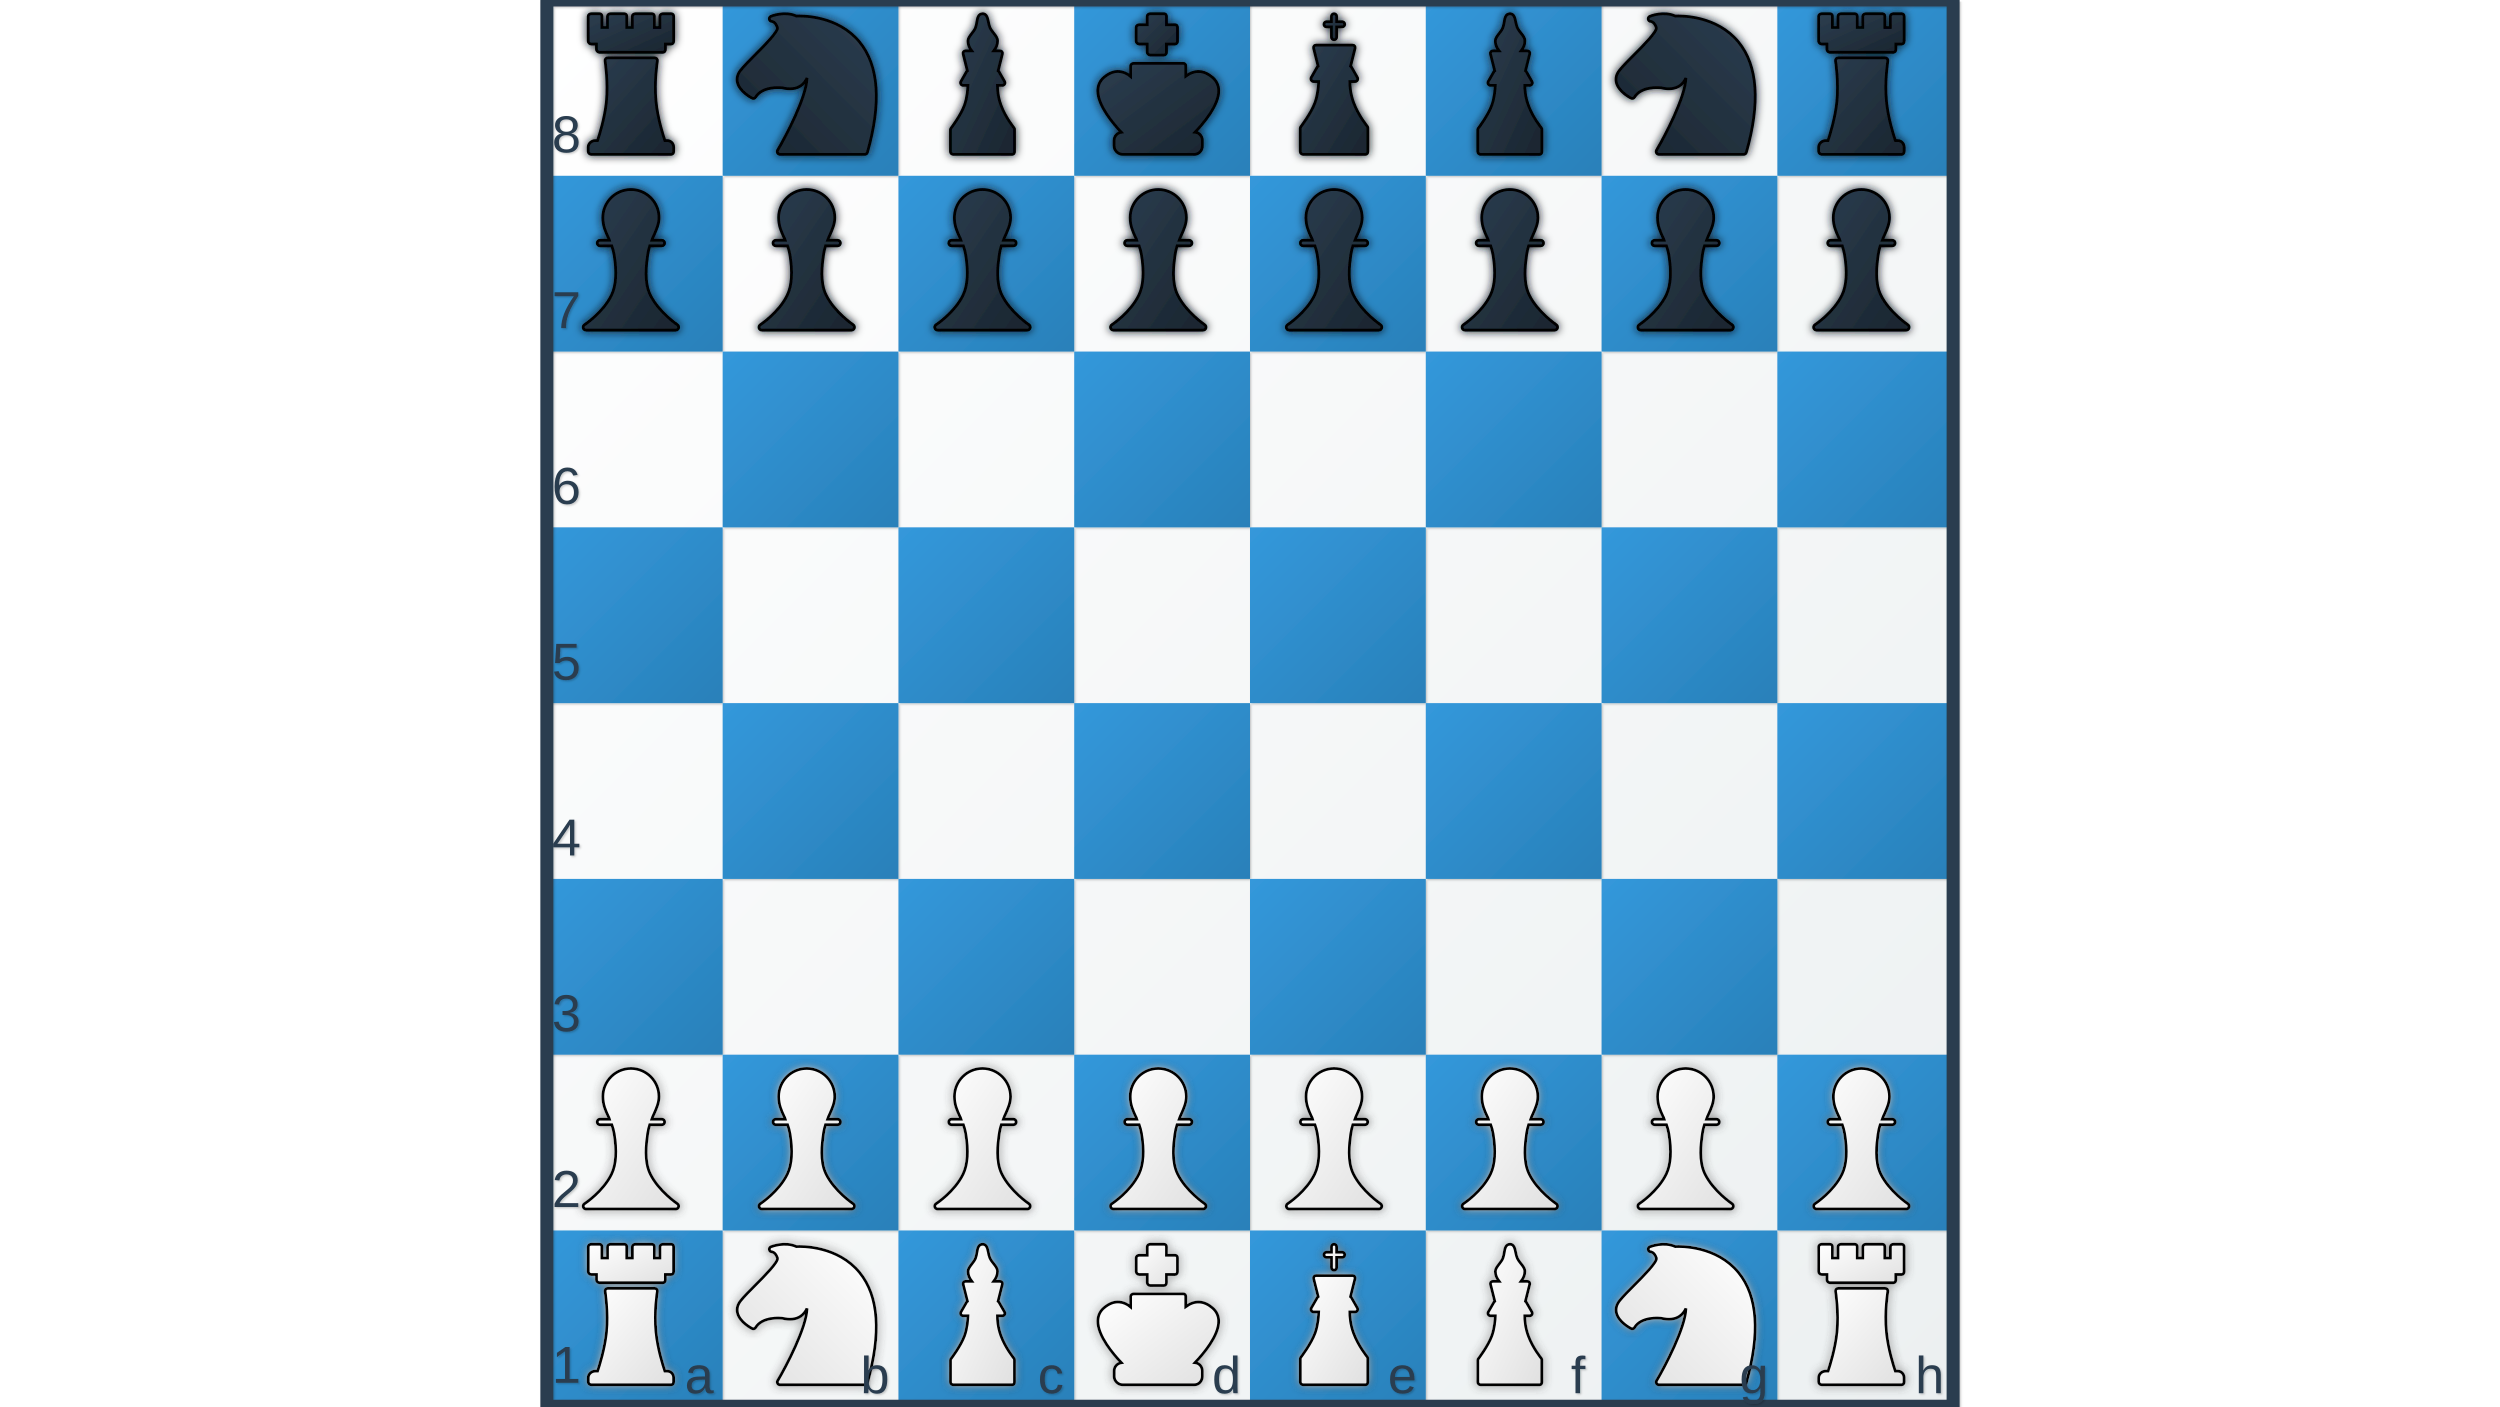
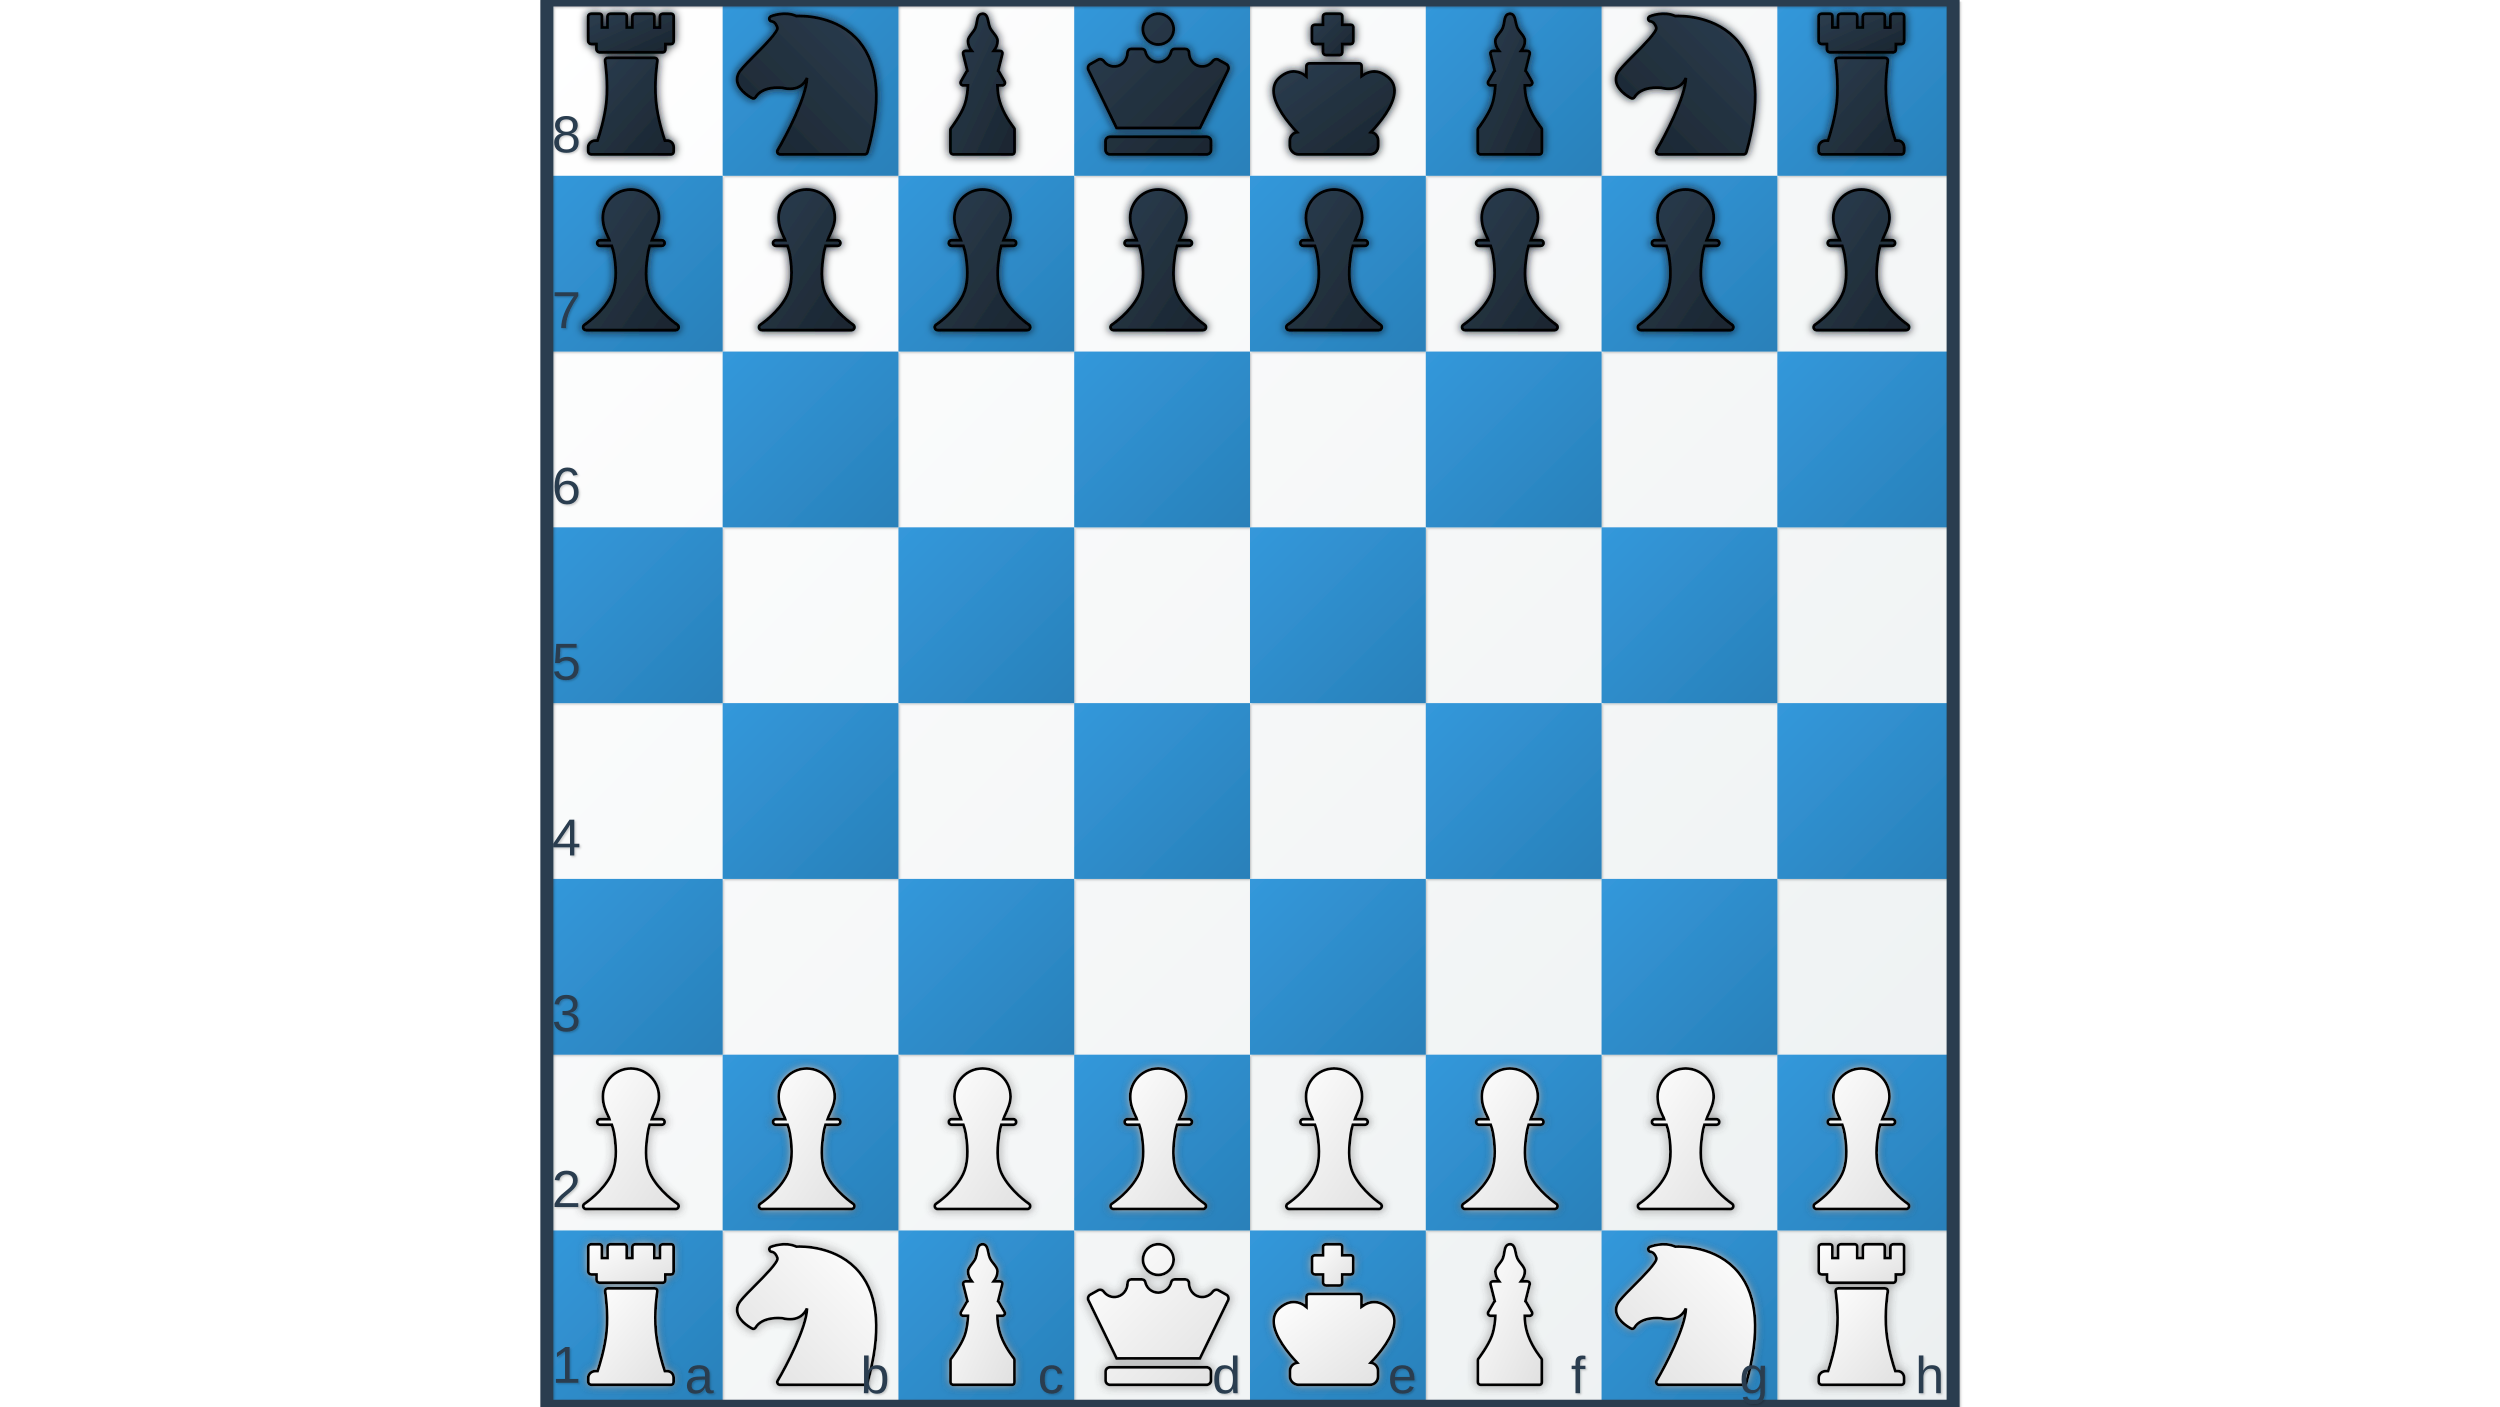
<svg xmlns="http://www.w3.org/2000/svg" viewBox="0 0 1920 1080" width="1920" height="1080">
  <g transform="translate(420, 0)">
    <defs>
      <linearGradient id="lightSquareGradient" x1="0%" y1="0%" x2="100%" y2="100%">
        <stop offset="0%" style="stop-color:#FFFFFF" />
        <stop offset="100%" style="stop-color:#ECF0F1" />
      </linearGradient>
      <linearGradient id="darkSquareGradient" x1="0%" y1="0%" x2="100%" y2="100%">
        <stop offset="0%" style="stop-color:#3498DB" />
        <stop offset="100%" style="stop-color:#2980B9" />
      </linearGradient>
      <filter id="squareShadow" x="-20%" y="-20%" width="140%" height="140%">
        <feGaussianBlur in="SourceAlpha" stdDeviation="1" />
        <feOffset dx="1" dy="1" />
        <feComponentTransfer>
          <feFuncA type="linear" slope="0.2" />
        </feComponentTransfer>
        <feMerge>
          <feMergeNode />
          <feMergeNode in="SourceGraphic" />
        </feMerge>
      </filter>
    </defs>
    <rect width="1080" height="1080" fill="url(#lightSquareGradient)" />
    <g filter="url(#squareShadow)">
      <rect x="135" y="0" width="135" height="135" fill="url(#darkSquareGradient)" />
      <rect x="405" y="0" width="135" height="135" fill="url(#darkSquareGradient)" />
      <rect x="675" y="0" width="135" height="135" fill="url(#darkSquareGradient)" />
      <rect x="945" y="0" width="135" height="135" fill="url(#darkSquareGradient)" />
      <rect x="0" y="135" width="135" height="135" fill="url(#darkSquareGradient)" />
      <rect x="270" y="135" width="135" height="135" fill="url(#darkSquareGradient)" />
      <rect x="540" y="135" width="135" height="135" fill="url(#darkSquareGradient)" />
      <rect x="810" y="135" width="135" height="135" fill="url(#darkSquareGradient)" />
      <rect x="135" y="270" width="135" height="135" fill="url(#darkSquareGradient)" />
      <rect x="405" y="270" width="135" height="135" fill="url(#darkSquareGradient)" />
      <rect x="675" y="270" width="135" height="135" fill="url(#darkSquareGradient)" />
      <rect x="945" y="270" width="135" height="135" fill="url(#darkSquareGradient)" />
      <rect x="0" y="405" width="135" height="135" fill="url(#darkSquareGradient)" />
      <rect x="270" y="405" width="135" height="135" fill="url(#darkSquareGradient)" />
      <rect x="540" y="405" width="135" height="135" fill="url(#darkSquareGradient)" />
      <rect x="810" y="405" width="135" height="135" fill="url(#darkSquareGradient)" />
      <rect x="135" y="540" width="135" height="135" fill="url(#darkSquareGradient)" />
      <rect x="405" y="540" width="135" height="135" fill="url(#darkSquareGradient)" />
      <rect x="675" y="540" width="135" height="135" fill="url(#darkSquareGradient)" />
      <rect x="945" y="540" width="135" height="135" fill="url(#darkSquareGradient)" />
      <rect x="0" y="675" width="135" height="135" fill="url(#darkSquareGradient)" />
      <rect x="270" y="675" width="135" height="135" fill="url(#darkSquareGradient)" />
      <rect x="540" y="675" width="135" height="135" fill="url(#darkSquareGradient)" />
      <rect x="810" y="675" width="135" height="135" fill="url(#darkSquareGradient)" />
      <rect x="135" y="810" width="135" height="135" fill="url(#darkSquareGradient)" />
      <rect x="405" y="810" width="135" height="135" fill="url(#darkSquareGradient)" />
      <rect x="675" y="810" width="135" height="135" fill="url(#darkSquareGradient)" />
      <rect x="945" y="810" width="135" height="135" fill="url(#darkSquareGradient)" />
      <rect x="0" y="945" width="135" height="135" fill="url(#darkSquareGradient)" />
      <rect x="270" y="945" width="135" height="135" fill="url(#darkSquareGradient)" />
      <rect x="540" y="945" width="135" height="135" fill="url(#darkSquareGradient)" />
      <rect x="810" y="945" width="135" height="135" fill="url(#darkSquareGradient)" />
    </g>
    <defs>
      <symbol id="king" viewBox="0 0 512 512">
        <g transform="scale(0.8) translate(50, 50)">
          <g>
-             <path d="M377.463,410.645c-0.333-0.398-33.05-40.237-50.234-86.893c-12.265-33.296-13.689-62.709-13.671-76.914h19.252                 c3.375,0,6.492-2.102,8.194-5.024c1.692-2.922,1.702-6.672,0.028-9.604l-21.65-37.957c-0.791-1.387-1.912-2.548-3.221-3.364                 l16.362-65.463c0.712-2.83,0.074-5.531-1.72-7.824c-1.794-2.303-4.55-3.346-7.463-3.346H190.759c-2.913,0-5.669,1.033-7.463,3.336                 c-1.794,2.293-2.432,5.137-1.72,7.967l16.36,65.366c-1.309,0.816-2.428,1.903-3.218,3.288l-21.65,37.862                 c-1.674,2.932-1.665,6.825,0.028,9.748c1.702,2.922,4.818,5.015,8.194,5.015h18.801c-0.534,14.205-2.943,48.301-13.484,76.914                 c-14.483,39.314-50.918,86.9-51.279,87.372c-1.239,1.646-2.439,3.498-2.439,5.56v85.231c0,5.235,5.285,10.085,10.52,10.085                 h227.282c5.234,0,8.42-4.851,8.42-10.085v-85.231C379.111,414.483,378.869,412.337,377.463,410.645z" />
+             <path d="M317.141,40.157h-31.23V9.387c0-5.549-3.377-9.387-8.926-9.387h-50.196c-5.549,0-11.152,3.838-11.152,9.387v30.77h-29.005                             c-5.549,0-11.152,3.838-11.152,9.387V99.74c0,5.549,5.603,10.691,11.152,10.691h29.005v29.466c0,5.549,5.603,10.691,11.152,10.691                             h50.196c5.549,0,8.926-5.142,8.926-10.691v-29.466h31.23c5.549,0,8.926-5.142,8.926-10.691V49.544                             C326.067,43.995,322.69,40.157,317.141,40.157z" />
          </g>
          <g>
-             <path d="M285.46,29.025h-19.99V9.47c0-5.234-4.236-9.47-9.47-9.47s-9.47,4.236-9.47,9.47v19.555h-17.89                             c-5.235,0-9.47,4.236-9.47,9.47c0,5.234,4.235,9.47,9.47,9.47h17.89v37.265c0,5.235,4.236,9.47,9.47,9.47s9.47-4.236,9.47-9.47                             V47.966h19.99c5.234,0,9.47-4.236,9.47-9.47C294.93,33.261,290.694,29.025,285.46,29.025z" />
+             <path d="M390.048,431.196c29.245-30.615,87.174-97.963,86.029-152.044c-0.402-19.128-8.279-35.039-22.583-47.304                             c-31.598-27.078-64.681-28.432-97.309-4.696v-37.059c0-5.549-3.378-9.387-8.926-9.387H166.553c-5.549,0-11.152,3.838-11.152,9.387                             v38.147c-12.549-10.637-26.924-16.735-41.14-17.863c-19.137-1.608-37.909,5.696-56.301,21.471                             c-14.314,12.265-21.635,28.176-22.037,47.304c-1.147,54.189,56.253,121.701,85.444,152.23                             c-14.517,2.108-26.201,14.625-26.201,29.75v20.118c0,16.598,14.583,30.75,31.142,30.75h261.196                             c16.559,0,28.917-14.152,28.917-30.75v-20.118C416.421,445.586,405.156,432.758,390.048,431.196z" />
          </g>
        </g>
      </symbol>
      <symbol id="queen" viewBox="0 0 512 512">
        <g transform="scale(0.8) translate(50, 50)">
          <g>
-             <path d="M317.141,40.157h-31.23V9.387c0-5.549-3.377-9.387-8.926-9.387h-50.196c-5.549,0-11.152,3.838-11.152,9.387v30.77h-29.005                             c-5.549,0-11.152,3.838-11.152,9.387V99.74c0,5.549,5.603,10.691,11.152,10.691h29.005v29.466c0,5.549,5.603,10.691,11.152,10.691                             h50.196c5.549,0,8.926-5.142,8.926-10.691v-29.466h31.23c5.549,0,8.926-5.142,8.926-10.691V49.544                             C326.067,43.995,322.69,40.157,317.141,40.157z" />
-           </g>
-           <g>
-             <path d="M390.048,431.196c29.245-30.615,87.174-97.963,86.029-152.044c-0.402-19.128-8.279-35.039-22.583-47.304                             c-31.598-27.078-64.681-28.432-97.309-4.696v-37.059c0-5.549-3.378-9.387-8.926-9.387H166.553c-5.549,0-11.152,3.838-11.152,9.387                             v38.147c-12.549-10.637-26.924-16.735-41.14-17.863c-19.137-1.608-37.909,5.696-56.301,21.471                             c-14.314,12.265-21.635,28.176-22.037,47.304c-1.147,54.189,56.253,121.701,85.444,152.23                             c-14.517,2.108-26.201,14.625-26.201,29.75v20.118c0,16.598,14.583,30.75,31.142,30.75h261.196                             c16.559,0,28.917-14.152,28.917-30.75v-20.118C416.421,445.586,405.156,432.758,390.048,431.196z" />
+             <path d="M256 112a56 56 0 1 0-56-56 56 56 0 0 0 56 56zm176 336H80a16 16 0 0 0-16 16v32a16 16 0 0 0 16 16h352a16 16 0 0 0 16-16v-32a16 16 0 0 0-16-16zm72.87-263.84l-28.51-15.92c-7.44-5-16.91-2.46-22.29 4.68a47.59 47.59 0 0 1-47.23 18.23C383.7 186.86 368 164.93 368 141.4a13.4 13.4 0 0 0-13.4-13.4h-38.77c-6 0-11.61 4-12.86 9.91a48 48 0 0 1-93.94 0c-1.25-5.92-6.82-9.91-12.86-9.91H157.4a13.4 13.4 0 0 0-13.4 13.4c0 25.69-19 48.75-44.67 50.49a47.5 47.5 0 0 1-41.54-19.15c-5.28-7.09-14.73-9.45-22.09-4.54l-28.57 16a16 16 0 0 0-5.44 20.47L104.24 416h303.52l102.55-211.37a16 16 0 0 0-5.44-20.47z" />
          </g>
        </g>
      </symbol>
      <symbol id="bishop" viewBox="0 0 512 512">
        <g transform="scale(0.8) translate(50, 50)">
          <g>
            <path d="M371.077,415.97c-0.311-0.377-31.309-38.123-47.589-82.328c-11.623-31.547-12.973-59.415-12.954-72.874h18.24                             c3.198,0,6.155-1.991,7.759-4.76c1.608-2.769,1.617-6.322,0.031-9.1l-20.508-35.963c-0.749-1.315-1.809-2.416-3.049-3.19                             l15.5-62.022c0.67-2.681,0.066-5.24-1.634-7.413c-1.7-2.182-4.307-3.17-7.071-3.17h-22.723                             c8.543-11.216,13.75-22.403,13.75-36.182c0-10.497-6.69-18.992-13.775-27.842c-5.065-6.326-10.3-12.938-13.949-20.953                             c-2.607-5.724-4.127-13.181-5.595-20.357C274.654,15.851,271.416,0,256.993,0c-16.477,0-19.146,16.094-21.288,29.036                             c-1.117,6.729-2.383,14.366-5.078,21.682c-2.594,7.045-8.53,14.727-13.77,21.509c-7.352,9.516-13.7,18.018-13.7,26.745                             c0,13.779,5.208,24.964,13.751,36.18h-22.724c-2.765,0-5.371,0.979-7.071,3.161c-1.7,2.173-2.304,4.867-1.634,7.549l15.502,61.932                             c-1.24,0.773-2.301,1.803-3.05,3.115l-20.508,35.873c-1.586,2.778-1.577,6.467,0.031,9.236c1.603,2.769,4.561,4.751,7.759,4.751                             h17.814c-0.503,13.459-2.784,45.763-12.775,72.874c-13.722,37.249-48.237,82.335-48.584,82.782                             c-1.174,1.56-2.311,3.314-2.311,5.268v80.753c0,4.96,5.011,9.555,9.966,9.555h215.342c4.955,0,7.979-4.596,7.979-9.555v-80.753                             C372.643,419.606,372.409,417.573,371.077,415.97z" />
          </g>
        </g>
      </symbol>
      <symbol id="knight" viewBox="0 0 512 512">
        <g transform="scale(0.8) translate(50, 50)">
          <g transform="scale(-1, 1) translate(-512, 0)">
            <g>
              <path d="M314.904,95.635c-15.994,0-29.005,13.011-29.005,29.005c0,15.994,13.011,29.005,29.005,29.005    c15.994,0,29.005-13.011,29.005-29.005C343.909,108.645,330.898,95.635,314.904,95.635z" />
            </g>
            <g>
              <path d="M496.487,205.612c-13.228-16.532-33.594-36.889-55.149-58.444c-29.052-29.061-83.144-83.153-78.593-96.815    c7.138-21.404,19.573-22.367,19.837-22.396c4.636,0,8.62-3.286,9.498-7.837c0.869-4.551-1.605-9.083-5.91-10.811    c-2.096-0.831-50.919-19.988-92.538-0.812c-20.724-1.048-150.775-2.946-230.614,94.965    c-69.736,85.542-79.206,220.731-28.127,401.19c1.171,4.164,4.976,7.348,9.3,7.348h309.386c3.475,0,6.675-2.174,8.393-5.186    c1.728-3.021,1.699-6.878-0.066-9.871c-31.12-52.656-104.435-192.2-106.984-262.954c4.749,10.556,11.972,20.939,23.151,28.493    c17.042,11.528,39.778,13.889,67.537,7.072c6.496-0.661,72.135-6.29,96.362,34.101c2.596,4.315,8.063,5.925,12.614,3.668    c1.879-0.944,46.161-23.437,53.733-57.908C511.632,234.317,507.647,219.576,496.487,205.612z" />
            </g>
          </g>
        </g>
      </symbol>
      <symbol id="rook" viewBox="0 0 512 512">
        <g transform="scale(0.8) translate(50, 50)">
          <g>
            <path d="M387.641,461.804h-7.978c-6.688-20.078-26.068-80.059-32.248-141.875c-7.456-74.579,4.799-147.319,4.922-148.044                             c0.505-2.922-0.309-5.669-2.216-7.934c-1.907-2.265-4.716-3.323-7.676-3.323H171.778c-2.941,0-5.735,0.968-7.642,3.204                             c-1.907,2.235-2.735,5.034-2.269,7.946c0.122,0.755,12.088,76.802,4.941,148.233c-5.929,59.289-25.598,121.716-32.31,141.794                             h-7.915c-13.829,0-26.19,10.603-26.19,24.446v15.059c0,5.549,5.607,10.691,11.151,10.691H402.68c5.544,0,8.928-5.142,8.928-10.691                             V486.25C411.608,472.407,401.469,461.804,387.641,461.804z" />
          </g>
          <g>
            <path d="M402.68,0h-30.118c-5.544,0-11.151,3.838-11.151,9.387v40.809h-20.078V9.387c0-5.549-3.383-9.387-8.928-9.387H272.17                             c-5.544,0-11.151,3.838-11.151,9.387v40.809h-20.078V9.387c0-5.549-3.383-9.387-8.928-9.387h-50.196                             c-5.544,0-11.151,3.838-11.151,9.387v40.809h-20.078V9.387c0-5.549-3.383-9.387-8.928-9.387h-30.118                             c-5.544,0-11.151,3.838-11.151,9.387V99.74c0,5.549,5.607,10.691,11.151,10.691h18.967v19.426c0,5.549,5.607,10.691,11.151,10.691                             h230.902c5.544,0,8.928-5.142,8.928-10.691v-19.426h21.19c5.544,0,8.928-5.142,8.928-10.691V9.387                             C411.608,3.838,408.224,0,402.68,0z" />
          </g>
        </g>
      </symbol>
      <symbol id="pawn" viewBox="0 0 512 512">
        <g transform="scale(0.8) translate(50, 50)">
          <g>
            <path d="M425.353,492.617c-0.68-0.46-68.289-46.297-98.798-108.527c-23.04-46.967-14.425-109.916-9.8-143.737l0.52-3.484                             c1.587-11.697,4.167-21.493,7.29-31.722h43.948c5.647,0,10.228-4.575,10.228-10.228c0-5.654-4.581-10.228-10.228-10.228h-36.415                             c2.58-7.671,5.272-12.648,7.941-18.641c9.384-21.056,18.246-41.108,18.246-63.683C358.284,45.971,312.4,0,256,0                             c-56.403,0-102.284,45.846-102.284,102.242c0,29.776,9.619,50.785,19.801,72.69c1.45,3.116,2.905,4.645,4.349,9.759h-34.378                             c-5.649,0-10.228,4.575-10.228,10.228s4.58,10.228,10.228,10.228h42.785c3.468,10.228,6.466,19.855,8.495,32.031                             c10.473,62.909,7.327,112.308-9.365,147.168c-30.271,63.228-97.963,107.835-98.642,108.275c-3.792,2.477-5.509,7.441-4.22,11.777                             c1.292,4.335,5.278,7.602,9.804,7.602h327.309c4.498,0,8.474-3.279,9.782-7.584C430.75,500.111,429.094,495.124,425.353,492.617z" />
          </g>
        </g>
      </symbol>
      <linearGradient id="whiteGradient" x1="0%" y1="0%" x2="100%" y2="100%">
        <stop offset="0%" style="stop-color:#FFFFFF" />
        <stop offset="100%" style="stop-color:#E0E0E0" />
      </linearGradient>
      <linearGradient id="blackGradient" x1="0%" y1="0%" x2="100%" y2="100%">
        <stop offset="0%" style="stop-color:#2C3E50" />
        <stop offset="100%" style="stop-color:#1a252f" />
      </linearGradient>
      <filter id="glow" x="-50%" y="-50%" width="200%" height="200%">
        <feGaussianBlur stdDeviation="3.27" result="coloredBlur" />
        <feMerge>
          <feMergeNode in="coloredBlur" />
          <feMergeNode in="SourceGraphic" />
        </feMerge>
      </filter>
    </defs>
    <g id="whitepieces" fill="url(#whiteGradient)" stroke="#000000" stroke-width="10" filter="url(#glow)">
      <use href="#rook" x="0" y="945" width="135" height="135" />
      <use href="#rook" x="945" y="945" width="135" height="135" />
      <use href="#knight" x="135" y="945" width="135" height="135" />
      <use href="#knight" x="810" y="945" width="135" height="135" />
      <use href="#bishop" x="270" y="945" width="135" height="135" />
      <use href="#bishop" x="675" y="945" width="135" height="135" />
      <use href="#queen" x="405" y="945" width="135" height="135" />
      <use href="#king" x="540" y="945" width="135" height="135" />
      <g transform="translate(0,810)">
        <use href="#pawn" x="0" y="0" width="135" height="135" />
        <use href="#pawn" x="135" y="0" width="135" height="135" />
        <use href="#pawn" x="270" y="0" width="135" height="135" />
        <use href="#pawn" x="405" y="0" width="135" height="135" />
        <use href="#pawn" x="540" y="0" width="135" height="135" />
        <use href="#pawn" x="675" y="0" width="135" height="135" />
        <use href="#pawn" x="810" y="0" width="135" height="135" />
        <use href="#pawn" x="945" y="0" width="135" height="135" />
      </g>
    </g>
    <g id="blackpieces" fill="url(#blackGradient)" stroke="#000000" stroke-width="10" filter="url(#glow)">
      <use href="#rook" x="0" y="0" width="135" height="135" />
      <use href="#rook" x="945" y="0" width="135" height="135" />
      <use href="#knight" x="135" y="0" width="135" height="135" />
      <use href="#knight" x="810" y="0" width="135" height="135" />
      <use href="#bishop" x="270" y="0" width="135" height="135" />
      <use href="#bishop" x="675" y="0" width="135" height="135" />
      <use href="#queen" x="405" y="0" width="135" height="135" />
      <use href="#king" x="540" y="0" width="135" height="135" />
      <g transform="translate(0,135)">
        <use href="#pawn" x="0" y="0" width="135" height="135" />
        <use href="#pawn" x="135" y="0" width="135" height="135" />
        <use href="#pawn" x="270" y="0" width="135" height="135" />
        <use href="#pawn" x="405" y="0" width="135" height="135" />
        <use href="#pawn" x="540" y="0" width="135" height="135" />
        <use href="#pawn" x="675" y="0" width="135" height="135" />
        <use href="#pawn" x="810" y="0" width="135" height="135" />
        <use href="#pawn" x="945" y="0" width="135" height="135" />
      </g>
    </g>
    <rect x="0" y="0" width="1080" height="1080" fill="none" stroke="#2C3E50" stroke-width="10" filter="url(#squareShadow)" />
    <g font-family="Arial" font-size="40" text-anchor="middle" fill="#2C3E50" filter="url(#squareShadow)">
      <text x="117" y="1070">a</text>
      <text x="252" y="1070">b</text>
      <text x="387" y="1070">c</text>
      <text x="522" y="1070">d</text>
      <text x="657" y="1070">e</text>
      <text x="792" y="1070">f</text>
      <text x="927" y="1070">g</text>
      <text x="1062" y="1070">h</text>
      <text x="15" y="1062">1</text>
      <text x="15" y="927">2</text>
      <text x="15" y="792">3</text>
      <text x="15" y="657">4</text>
      <text x="15" y="522">5</text>
      <text x="15" y="387">6</text>
      <text x="15" y="252">7</text>
      <text x="15" y="117">8</text>
    </g>
  </g>
</svg>
